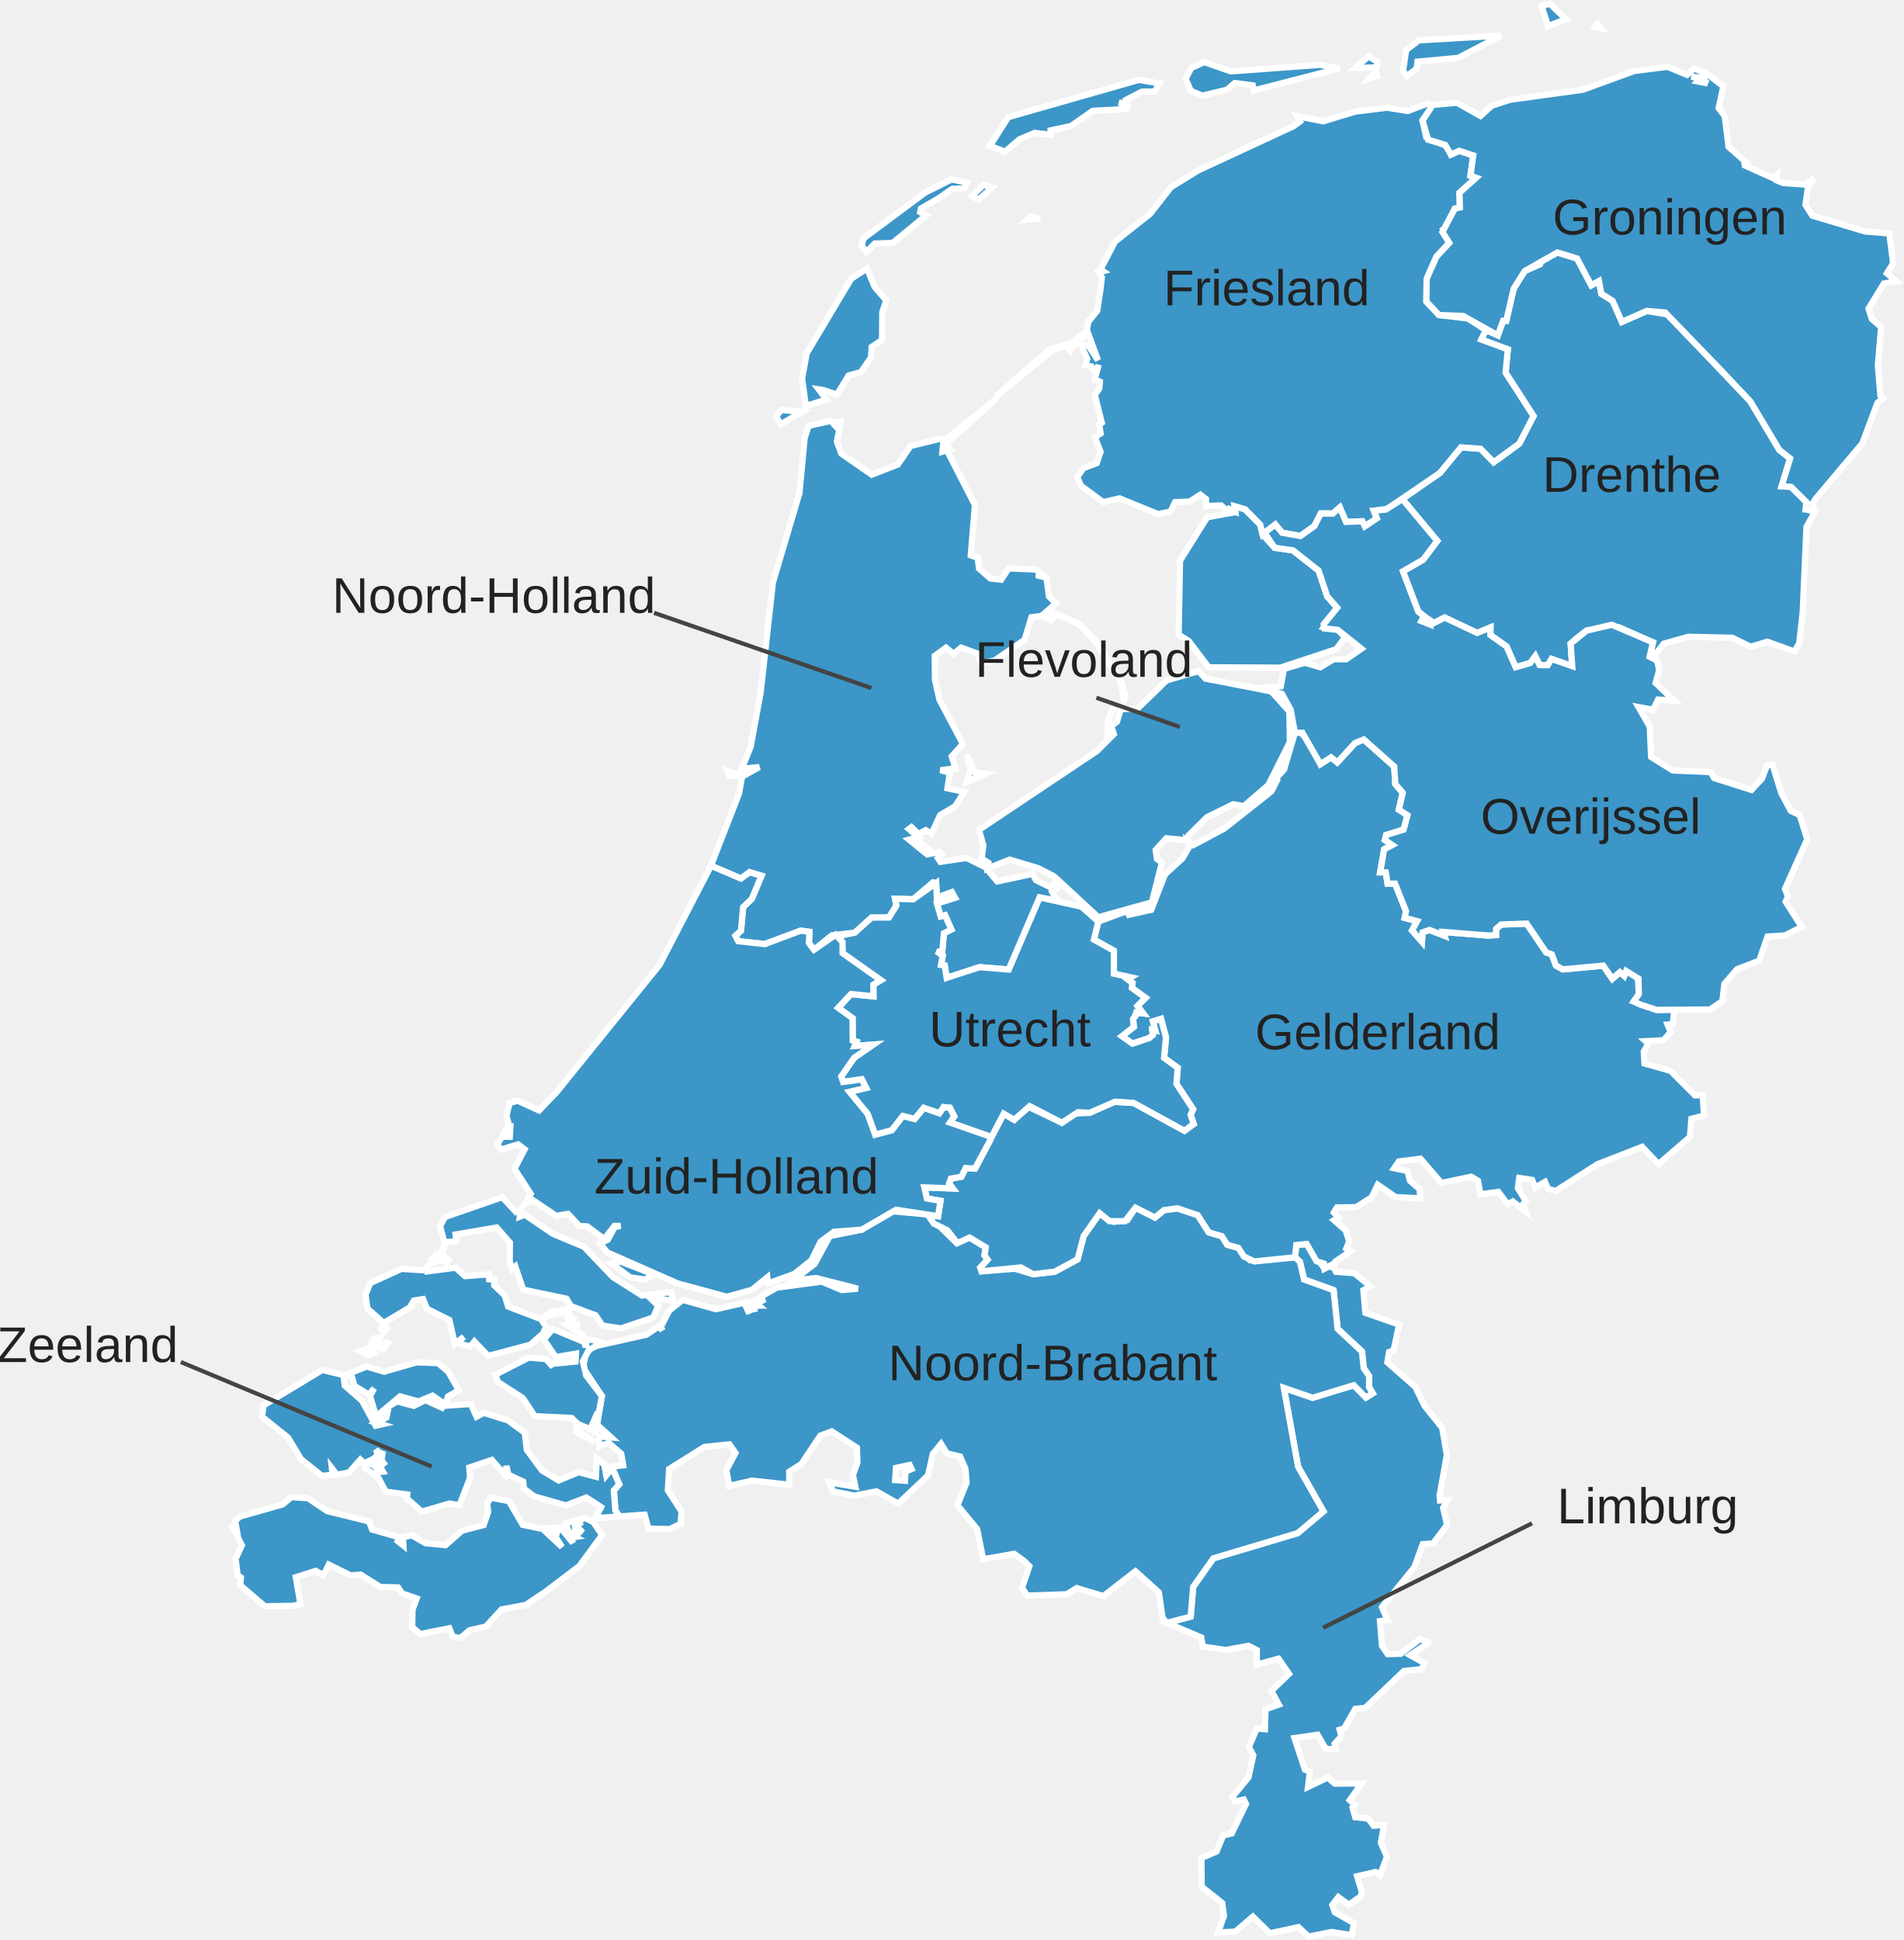
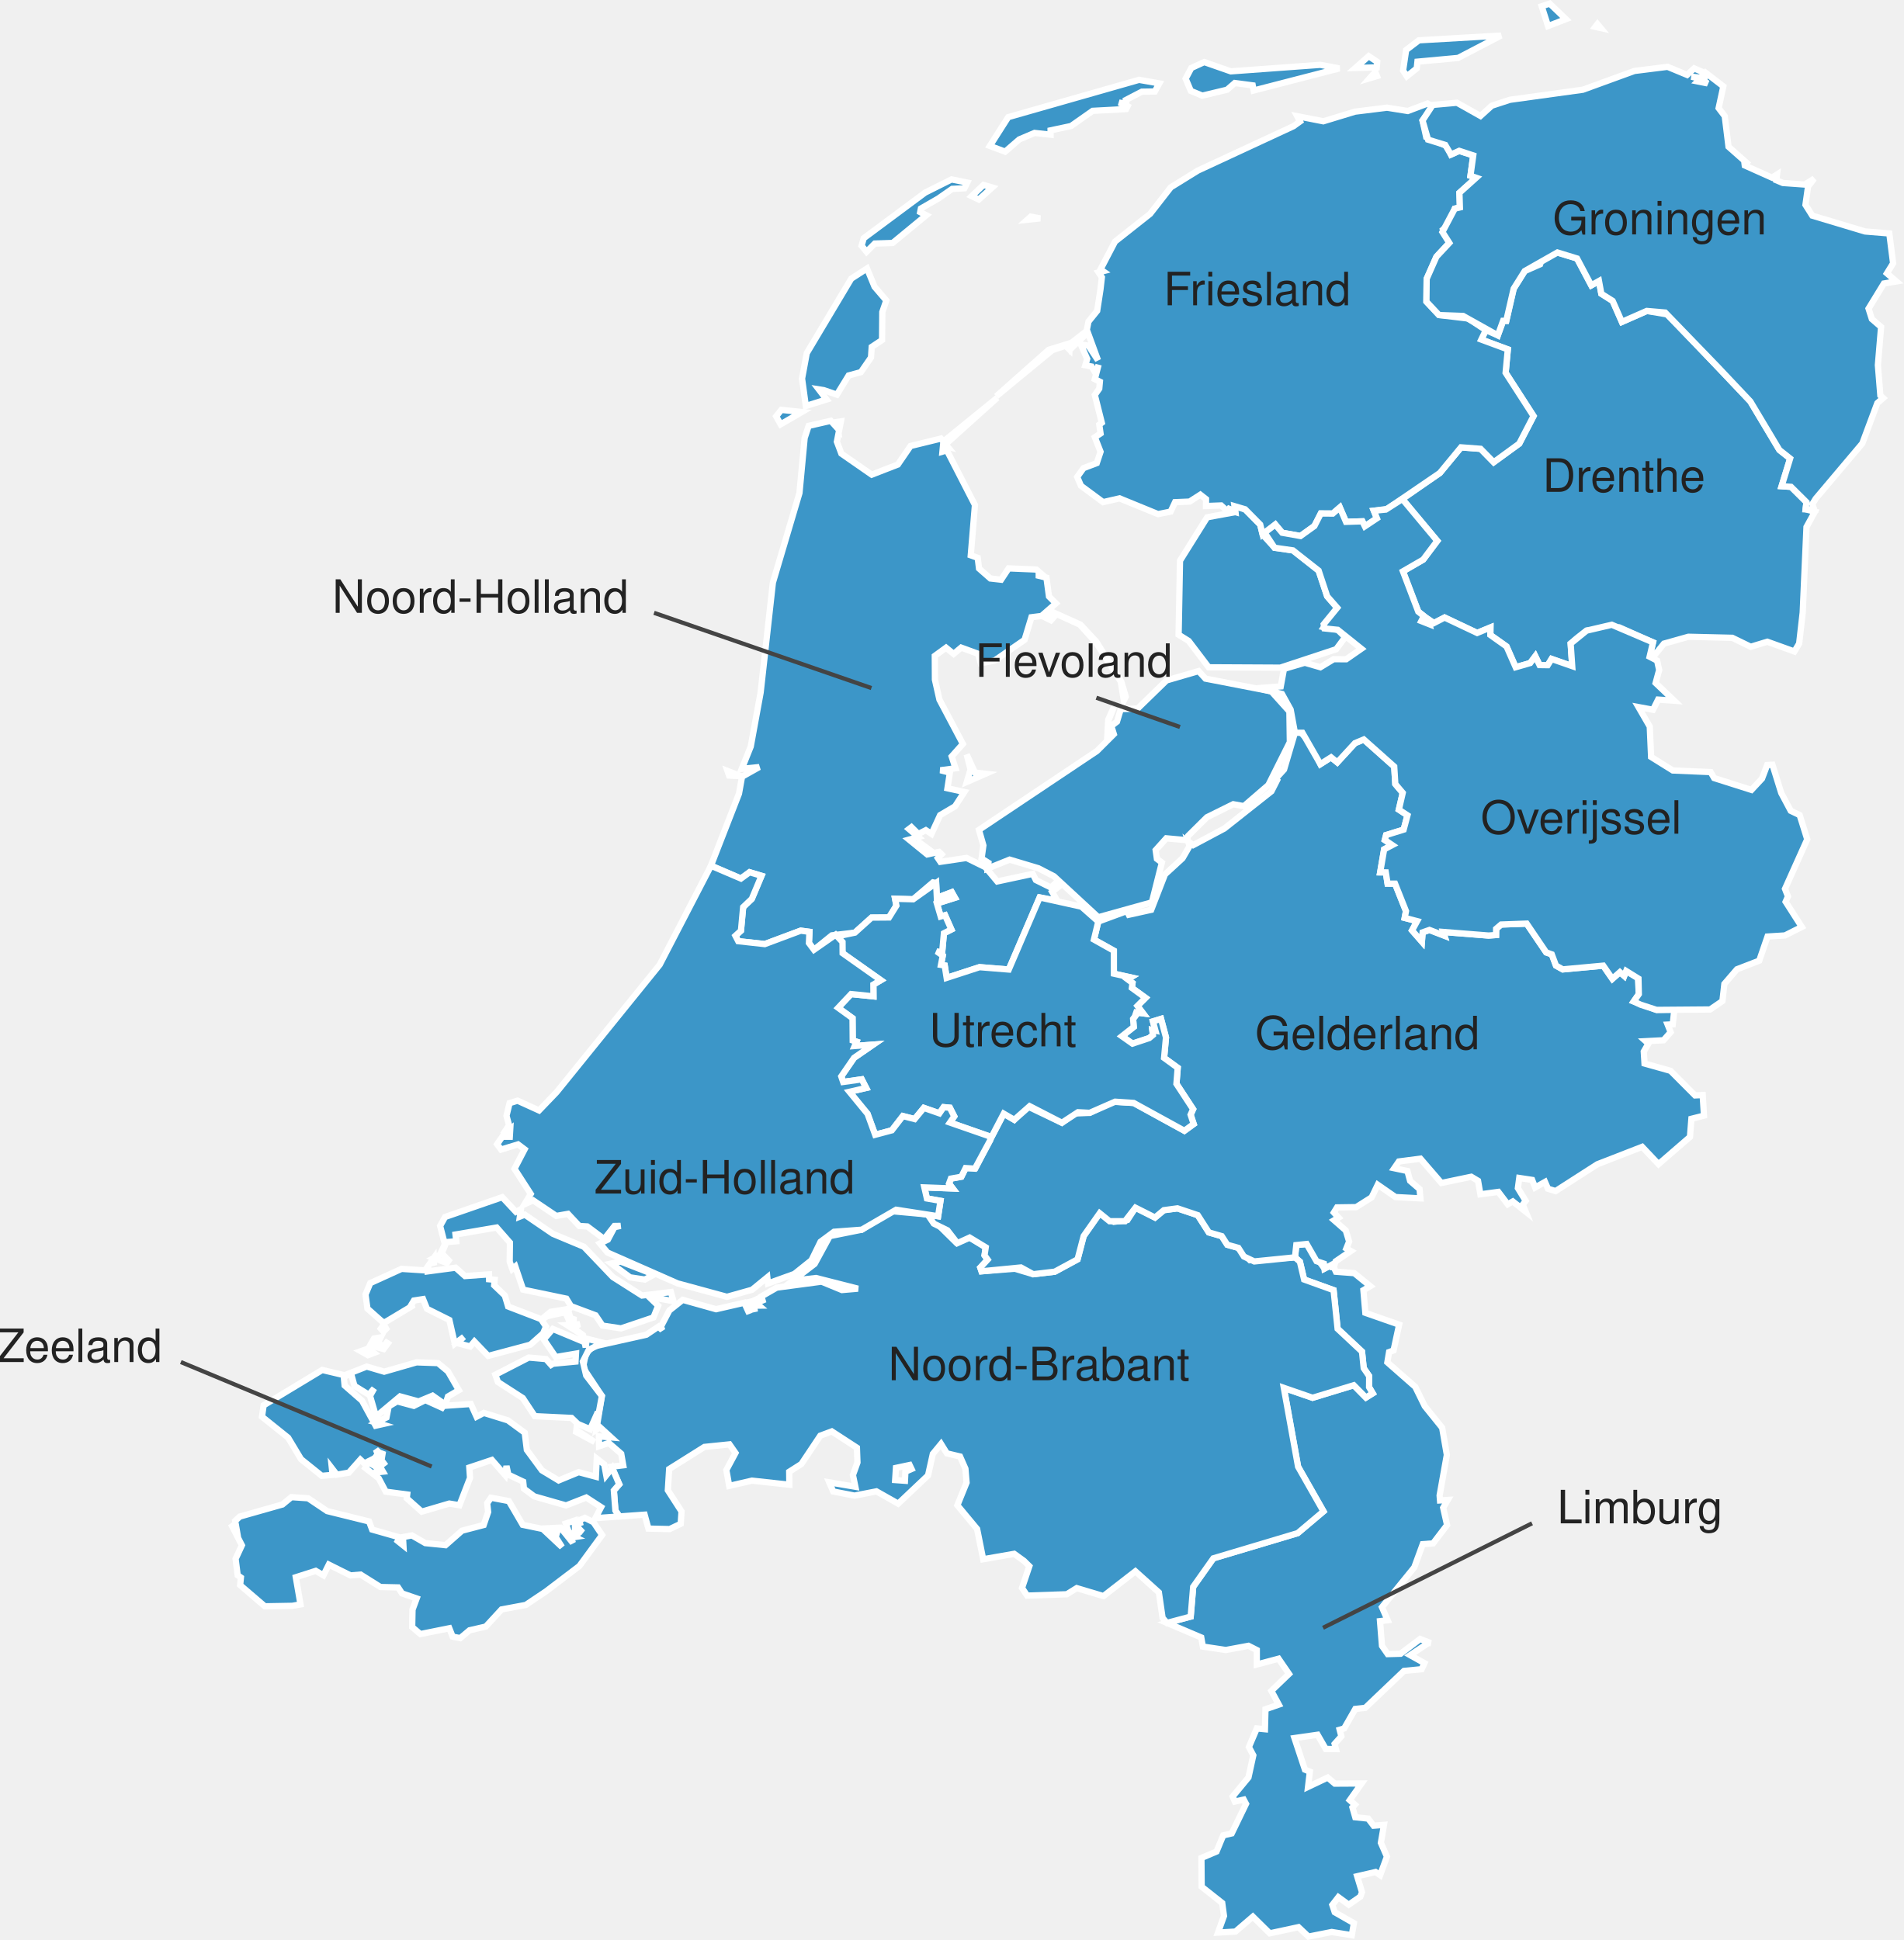
<svg xmlns="http://www.w3.org/2000/svg" xmlns:xlink="http://www.w3.org/1999/xlink" width="203.763mm" height="207.714mm" viewBox="0 0 721.993 735.994" id="svg3458" version="1.1">
  <style type="text/css">
      * {
				margin: 0;
				padding: 0;
				font-style: normal; 
				font-variant: normal; 
				font-weight: normal; 
				font-stretch: normal; 
- 				font-size: 12px; 
+ 				font-size: 11px; 
				line-height: normal; 
- 				font-family: Arial, sans-serif; 
+ 				font-family: "Helvetica Neue", Helvetica, Roboto, Arial, sans-serif; 
				background: rgb(255, 255, 255);
			}
			body {
				overflow: hidden;
- 			}
- 			#message, #title {
- 				position: absolute;
- 				width: 100%;
- 				text-align: center;
- 				font-weight: 700;
- 			}
- 			#message {
- 				top: 10px;
			}
			#title {
				bottom: 10px;
			}
			#states a {
				cursor: pointer;
			}
			#states a:hover {
				color: #FFFFFF;
			}
			#states a line {
				stroke: #444;
				stroke-width: 1px;
			}
			#states a path { 
				transition: fill .5s ease; 
				-moz-transition: fill .5s ease; 
				-webkit-transition: fill .5s ease; 
				fill: #3C96C8;
			}
			#states a:hover path { 
				transition: fill .5s ease; 
				-moz-transition: fill .5s ease; 
				-webkit-transition: fill .5s ease; 
				fill: #2c759d !important;
			}
			#states a:hover path { 
				cursor: pointer; 
				fill: #2c759d;
			}
			#states a text { 
				cursor: pointer; 
				fill: #222222; 
				display: initial;
			}
			#states a:hover text { 
				fill: #FFFFFF; 
				color: #FFFFFF;
			}
			#states a.inverse text { 
				fill: #222222;
			}
    </style>
  <defs id="defs3460" />
  <g id="layer1" transform="translate(-8.378176,-298.8292)">
    <g transform="matrix(1.58546,0,0,1.58546,-305.6212,253.4846)" id="states">
      <a id="s01" xlink:href="https://nl.wikipedia.org/wiki/Drenthe" target="_blank" data-rel="external">
        <path style="stroke:#ffffff;stroke-width:1.5;stroke-dasharray:1, 0" d="m 585.435,178.73 -7.833,0.777 -2.283,1.765 -1.523,1.327 0.371,5.4 -4.933,-1.719 -0.922,1.486 -1.952,-0.026 -1.023,-2.112 -1.224,1.632 -3.469,1.004 -2.19,-4.973 -3.875,-2.746 0.022,-1.799 -3.174,1.312 -7.781,-3.686 -2.571,1.324 -1.345,-0.913 0.289,1.203 -1.948,-0.769 0.612,-1.198 -1.342,-1.06 -3.672,-9.645 4.85,-2.809 3.363,-4.477 -8.353,-10.015 8.977,-6.24 5.058,-6.129 4.686,0.355 3.138,3.205 6.107,-4.449 3.419,-6.597 -6.683,-10.363 0.527,-5.591 -6.347,-2.347 1.09,-2.258 2.87,1.245 1.259,-3.467 0.76,-3.4e-4 1.77,-7.695 2.642,-4.216 3.675,-1.621 0.478,-1.511 3.673,-1.315 4.699,1.435 3.402,6.424 1.842,-1.033 0.56,3.042 2.715,1.72 2.203,5.022 5.96,-2.622 5,0.845 19.779,20.806 6.946,11.616 2.572,2.036 -2.041,6.633 2.25,0.153 3.695,3.664 -0.2,1.715 2.215,0.557 -2.016,3.671 -0.906,20.483 -0.849,7.412 -1.135,1.892 -6.484,-2.334 -3.962,1.208 -4.414,-2.146 -10.499,-0.249 -5.857,1.643 -2.668,3.301 -0.748,-0.162 0.811,-3.434 z" id="path5" />
        <text x="567.058" y="146.286" id="text7">Drenthe</text>
      </a>
      <a id="s02" xlink:href="https://nl.wikipedia.org/wiki/Limburg_(Nederland)" class="inverse" target="_blank" data-rel="external">
        <path style="stroke:#ffffff;stroke-width:1.5;stroke-dasharray:1, 0" d="m 539.708,421.776 -4.31,2.883 3.419,1.909 -0.681,1.45 -4.214,0.409 -9.269,8.839 -2.379,0.258 -2.664,4.67 -1.077,0.313 0.403,1.572 -1.605,1.8 0.31,1.252 -2.432,-0.028 -1.96,-3.4 -5.531,0.792 2.507,7.562 1.176,0.473 -0.433,3.651 4.701,-2.236 1.704,1.454 6.394,-0.037 -2.82,3.986 1.234,1.083 -0.59,0.661 0.673,2.346 3.092,0.326 1.3,1.703 2.476,-0.203 -0.739,4.294 1.447,3.305 -1.631,4.438 -1.088,-0.755 -4.4,1.016 1.155,3.825 -0.403,1.063 -2.773,1.917 -2.479,-1.809 -1.443,1.866 0.57,1.741 4.582,2.619 -0.487,2.88 -4.806,-0.768 -5.564,1.105 -2.39,-2.26 -6.87,1.475 -4.044,-3.988 -4.164,3.571 -4.181,0.245 1.433,-3.974 -0.423,-3.115 -4.918,-3.886 -0.055,-6.887 3.618,-1.539 1.601,-3.859 2.028,-0.473 3.424,-7.072 -0.545,-1.02 -2.122,0.477 -0.525,-1.22 3.777,-4.563 1.157,-5.284 -1.057,-1.991 1.895,-4.445 1.941,0.189 0.13,-4.785 3.189,-1.106 -1.782,-3.287 4.225,-4.062 -2.496,-3.635 -5.207,1.381 -0.005,-3.459 -1.987,-1.012 -5.424,1.007 -5.492,-0.824 -0.385,-2.171 -8.206,-3.492 5.673,-1.51 0.6,-7.121 4.832,-6.825 20.173,-6.028 6.168,-5.208 -6.076,-10.685 -3.412,-18.873 6.881,2.38 9.851,-3.006 2.911,2.949 1.622,-1.011 -0.868,-1.47 0.021,-2.635 -1.306,-1.913 -0.409,-3.958 -5.837,-5.466 -0.965,-9.25 -7.05,-2.541 -1.006,-4.265 -1.173,-1.036 0.312,-2.938 2.483,-0.255 4.26,5.881 1.922,-1.015 0.817,1.774 4.391,0.338 3.822,3.113 -1.637,0.959 0.465,5.424 8.082,2.823 -1.333,6.174 -1.073,0.386 -0.413,2.459 6.679,5.868 2.269,4.618 4.165,5.168 1.12,6.489 -1.729,9.711 0.094,1.193 1.846,-0.114 -1.091,1.863 0.936,4.135 -3.355,4.394 -2.461,0.182 -2.03,5.547 -7.737,9.534 1.368,3.131 -1.83,0.21 0.474,5.92 1.371,1.968 3.066,-0.085 4.683,-3.531 2.517,0.97 z" id="path10" />
        <text x="570.551" y="393.108" id="text12">Limburg</text>
        <line x1="514.551" y1="418.108" x2="564.551" y2="393.108" id="line14" />
      </a>
      <a id="s03" xlink:href="https://nl.wikipedia.org/wiki/Noord-Holland" class="inverse" target="_blank" data-rel="external">
        <path style="stroke:#ffffff;stroke-width:1.5;stroke-dasharray:1, 0" d="m 377.65,207.223 2.365,-12.931 2.927,-26.264 6.362,-21.462 1.238,-13.159 0.957,-2.897 5.292,-1.215 1.689,1.869 -0.225,-1.588 0.957,-0.141 -0.957,4.859 1.07,2.848 7.262,5.04 6.249,-2.426 3.04,-4.435 7.262,-1.775 1.574,1.915 -1.061,-0.295 -0.143,1.509 1.057,-0.308 6.717,13.077 -1,12.041 1.661,0.593 0.313,2.554 2.722,2.391 2.562,0.291 1.798,-2.712 6.631,0.279 1.208,1.049 -1.205,0.304 2.412,0.595 0.612,4.504 1.659,1.647 -3.455,3.01 -2.407,0.307 -1.639,5.404 -7.197,4.972 -3.303,0.614 -0.611,-2.245 -4.065,-1.479 -1.796,1.508 -1.812,-1.488 -2.694,1.964 0.034,5.691 1.079,4.783 5.605,10.585 -2.681,3.002 0.913,2.832 -3.591,0.468 2.249,0.584 -0.578,3.735 4.044,0.873 -2.226,3.442 -3.577,2.108 -2.066,4.483 -1.35,-0.885 -1.787,0.905 -1.654,-1.628 -0.595,0.451 2.254,1.922 -2.237,0.611 4.354,3.545 2.833,-0.612 0.601,0.592 -0.891,0.898 0.602,0.89 6.265,-0.928 4.488,2.211 2.859,3.413 8.487,-1.817 0.748,1.483 3.586,1.779 1.638,-1.492 0.896,0.742 -2.234,1.79 1.197,2.079 -4.176,-0.734 -7.394,17.249 -6.993,-0.565 -7.87,2.562 -0.463,-2.964 -0.893,-0.143 0.434,-2.228 -1.494,-1.03 1.341,0.289 0.421,-4.605 1.782,-0.901 -1.508,-3.407 -1.042,0.301 -0.912,-3.116 4.316,-1.362 -0.753,-1.334 -3.571,1.359 -0.17,-3.568 -0.747,-0.144 -4.746,4.046 -4.324,-0.118 0.309,1.636 -1.767,2.834 -4.171,0.032 -3.992,3.599 -5.504,0.644 -4.284,3.455 -1.207,-1.621 0.122,-2.673 -2.088,-0.276 -8.601,3.212 -6.352,-0.699 -0.67,-1.296 1.325,-1.204 0.527,-5.652 2.063,-1.958 2.322,-5.53 -2.845,-0.859 -2.071,1.513 -7.164,-3.102 6.699,-17.2 0.732,-4.064 4.11,-2.31 -4.166,0.416 z m 46.726,-73.49 12.243,-9.955 -11.461,10.323 z m 6.901,79.729 2.546,0.287 -4.481,1.961 0.884,-2.99 -0.916,-3.579 z m -11.859,18.701 -1.956,-2.37 3.001,2.215 z m -24.316,-110.21 -1.182,-0.187 1.858,2.432 -4.954,1.543 -0.901,-6.549 1.126,-6.086 10.64,-17.821 3.772,-2.442 1.801,4.367 2.815,3.286 -0.957,2.767 -0.056,6.704 -2.477,1.64 -0.169,2.53 -2.421,3.511 -2.927,0.796 -2.815,4.585 z m -10.133,4.724 4.898,0.514 -5.067,2.944 -1.07,-1.916 z m -12.892,86.396 3.265,1.247 -2.871,-0.138 z" id="path17" />
        <text x="277.512" y="175.243" id="text19">Noord-Holland</text>
        <line x1="406.512" y1="193.243" x2="354.512" y2="175.243" id="line21" />
      </a>
      <a id="s04" xlink:href="https://nl.wikipedia.org/wiki/Noord-Brabant" target="_blank" data-rel="external">
        <path style="stroke:#ffffff;stroke-width:1.5;stroke-dasharray:1, 0" d="m 440.807,332.186 4.418,1.318 5.158,-0.61 5.446,-2.947 1.467,-5.588 3.831,-5.447 3.394,2.059 3.246,-0.442 1.917,-2.941 4.675,2.357 2.116,-1.764 3.248,-0.436 4.866,1.629 2.644,4.126 3.094,0.892 1.32,2.063 2.651,0.745 2.788,2.951 10.76,-0.682 1.173,1.036 1.006,4.265 7.05,2.541 0.965,9.25 5.837,5.466 0.409,3.958 1.306,1.913 -0.021,2.635 0.868,1.47 -1.622,1.011 -2.911,-2.949 -9.851,3.006 -6.881,-2.38 3.412,18.873 6.076,10.685 -6.168,5.208 -20.173,6.028 -4.832,6.825 -0.6,7.121 -5.673,1.51 -1.045,-1.196 -0.891,-6.102 -5.613,-5.055 -7.642,5.931 -6.387,-1.907 -2.386,1.472 -9.482,0.319 -1.228,-1.827 1.757,-5.204 -1.289,-1.271 -2.338,-1.691 -7.422,1.295 -1.449,-7.234 -4.721,-5.683 2.198,-5.425 -0.273,-3.317 -1.287,-2.927 -3.15,-0.748 -1.397,-2.255 -1.964,2.384 -1.145,5.144 -7.143,6.76 -5.203,-2.945 -5.248,1.022 -5.099,-0.992 -0.945,-2.186 6.249,1.057 -0.58,-2.801 1.084,-3.008 -0.131,-3.531 -6.008,-3.905 -2.755,1.025 -4.528,6.781 -2.908,1.852 0.035,3.099 -8.944,-0.976 -5.442,1.262 -0.688,-3.808 2.192,-4.08 -1.44,-2.054 -5.996,0.614 -8.435,5.298 -0.315,5.071 3.274,5.068 -0.193,2.953 -2.635,1.266 -5.09,-0.111 -0.913,-3.338 -6.012,0.428 -0.975,-1.411 -0.371,-4.806 1.292,-1.48 -1.824,-4.203 2.776,-0.337 -0.483,-2.766 -2.971,-2.581 -2.33,0.792 -0.04,-2.36 2.934,0.243 -2.678,-2.441 -0.869,0.599 1.331,-8.066 -4.519,-6.803 0.676,-3.381 1.735,-1.641 12.741,-2.844 2.911,-1.95 0.895,0.866 -0.307,-0.875 2.003,-3.842 3.201,-2.541 7.976,2.24 6.749,-1.552 1.209,2.627 -0.767,-2.632 1.321,-0.309 0.765,2.485 -0.164,-1.465 1.177,-0.014 -1.338,-1.158 1.61,-0.753 0.751,1.312 -0.46,-1.609 3.656,-2.097 10.733,-1.433 4.877,2.01 3.825,-0.327 -10.035,-2.552 -5.589,0.645 5.262,-4.02 3.621,-6.649 7.655,-1.539 6.752,-4.468 9.008,0.821 6.823,6.727 3.238,-1.193 3.844,2.335 -0.287,1.912 0.741,1.026 -1.76,1.917 0.299,0.88 z m -25.153,46.97 -3.267,0.692 -0.191,2.911 2.338,0.168 0.112,-2.168 1.468,-0.644 z" id="path24" />
        <text x="410.543" y="358.879" id="text26">Noord-Brabant</text>
      </a>
      <a id="s05" xlink:href="https://nl.wikipedia.org/wiki/Flevoland" class="inverse" target="_blank" data-rel="external">
        <path style="stroke:#ffffff;stroke-width:1.5;stroke-dasharray:1, 0" d="m 482.409,181.97 -2.404,-1.494 0.333,-17.71 6.499,-10.385 6.736,-1.243 -0.203,-1.417 2.543,0.75 3.604,3.646 0.59,2.398 2.855,3.157 4.391,0.629 6.151,4.843 2.042,6.149 2.399,2.74 -3.188,4.639 3.316,0.639 1.771,1.759 -2.134,2.873 -13.384,4.419 -17.132,-0.086 z m -0.121,46.638 -0.301,1.042 -4.928,-0.456 -2.543,2.826 0.296,2.085 1.193,0.895 -2.399,9.517 -12.817,3.565 -10.601,-9.799 -3.732,-1.924 -6.872,-2.062 -5.216,2.105 0.144,-1.34 -1.646,-1.034 0.434,-3.129 -1.062,-3.719 28.228,-18.873 4.044,-4.037 -0.6,-1.943 1.349,-1.046 0.9,-2.991 4.05,-0.149 6.911,-6.727 7.663,-2.231 1.647,1.801 15.751,3.054 4.326,4.81 0.109,7.326 -5.145,10.276 -5.857,5.046 -2.54,-0.457 -6.29,3.111 z m -15.38,-32.415 -0.75,-4.49 -5.862,-9.286 -3.914,-4.344 -5.571,-2.541 -1.351,1.503 -1.205,-0.597 1.652,-1.354 6.625,2.989 3.763,4.044 6,9.572 1.062,3.606 z m -2.401,1.645 -1.327,3.237 0.578,1.848 -0.749,0.748 0.149,-2.84 z" id="path29" />
        <text x="431.327" y="190.557" id="text31">Flevoland</text>
        <line x1="480.327" y1="202.557" x2="460.327" y2="195.557" id="line33" />
      </a>
      <a id="s06" xlink:href="https://nl.wikipedia.org/wiki/Friesland" target="_blank" data-rel="external">
        <path style="stroke:#ffffff;stroke-width:1.5;stroke-dasharray:1, 0" d="m 461.307,97.879 0.338,-2.922 -0.788,-1.174 1.07,-0.282 -0.619,-0.423 3.49,-6.673 8.388,-6.631 4.954,-6.355 6.474,-4.005 22.856,-10.61 1.576,-1.132 -0.676,-1.275 6.249,1.228 7.6,-2.313 7.656,-0.944 4.954,0.795 4.729,-1.786 1.281,0.732 -2.481,3.33 0.877,3.972 5.02,2.185 0.895,1.989 1.996,-0.892 3.348,1.103 -0.668,4.864 1.368,0.472 -4.006,3.604 0.11,3.502 -1.223,0.29 -1.26,3.635 -1.539,1.351 1.489,3.206 -3.081,3.308 -2.337,5.287 -0.055,5.459 3.007,3.213 6.98,0.833 4.221,2.776 -1.09,2.258 6.347,2.347 -0.527,5.591 6.683,10.363 -3.419,6.597 -6.107,4.449 -3.138,-3.205 -4.686,-0.355 -5.058,6.129 -12.623,8.617 -3.174,0.425 0.74,1.812 -2.888,1.923 -0.589,-1.199 -3.925,0.121 -1.47,-3.432 -1.685,1.454 -2.868,-0.02 -1.529,3 -3.334,2.387 -4.371,-0.776 -1.649,-1.964 -3.03,2.392 -0.59,-2.398 -3.604,-3.646 -2.543,-0.75 0.203,1.417 -1.291,-0.38 0.142,-0.889 -0.743,1.043 -1.505,-1.36 -3.625,0.139 0.005,-1.657 -1.356,-1.058 -2.572,1.65 -3.474,0.143 -1.061,2.256 -3.02,0.598 -9.208,-3.769 -3.927,0.904 -5.29,-3.911 -0.909,-2.109 1.509,-2.112 3.174,-1.209 0.906,-2.715 -1.364,-3.469 1.362,-0.906 -0.304,-2.113 0.605,-0.453 -1.67,-6.645 1.06,-1.512 0.151,-1.663 -1.213,-0.604 0.908,-3.479 -0.606,2.268 -1.063,-1.813 -1.517,-0.301 0.454,-1.513 -1.521,-3.478 1.822,0.3 2.279,3.478 -2.434,-6.657 -4.094,3.942 -0.262,-0.951 -0.042,1.102 -0.912,-0.907 -3.186,1.066 -13.412,11.054 12.554,-11.14 5.461,-1.687 3.603,-2.812 0.451,-2.25 2.083,-2.579 z m 95.816,-60.767 -10.246,5.347 -9.739,0.899 -0.169,1.608 -2.364,1.89 -0.901,-1.37 0.732,-4.919 3.04,-2.319 z m -31.639,4.921 2.027,1.372 -0.113,1.323 -5.123,0.142 z m 1.576,3.783 0.394,0.992 -1.745,0.52 z m -35.466,4.254 -5.911,1.417 -2.758,-1.133 -1.239,-2.93 1.351,-2.553 3.096,-1.419 6.362,2.223 21.392,-1.56 4.56,0.851 -20.492,5.293 -0.225,-1.228 -4.279,-0.567 z m -49.71,11.896 -3.378,2.924 -3.659,-1.368 4.391,-6.889 31.301,-8.928 4.841,0.851 -1.07,1.937 -3.096,0.047 -3.828,1.984 0.113,0.898 -1.745,-0.284 2.027,0.898 -0.338,0.661 -7.994,0.425 -5.179,3.634 -4.898,1.038 0,1.038 -3.828,-0.424 z m 2.758,18.467 2.252,0.423 -3.096,0.33 z m -11.316,-7.579 2.083,0.612 -3.209,2.872 -1.689,-0.8 z m -10.809,3.249 -4.166,2.401 -0.169,0.847 1.464,0.753 -8.05,6.631 -4.279,0.141 -1.97,1.974 -1.182,-1.457 0.507,-1.787 14.693,-10.916 6.305,-3.156 3.772,0.754 -0.675,1.366 -2.927,0.141 z" id="path38" />
        <text x="476.398" y="101.648" id="text40">Friesland</text>
      </a>
      <a id="s07" xlink:href="https://nl.wikipedia.org/wiki/Gelderland" target="_blank" data-rel="external">
        <path style="stroke:#ffffff;stroke-width:1.5;stroke-dasharray:1, 0" d="m 591.463,283.085 6.222,1.748 5.865,5.885 1.827,-0.088 0.306,4.924 -3.006,0.759 -0.34,4.335 -7.525,6.512 -3.917,-4.138 -10.712,4.17 -9.997,6.419 -1.823,-0.566 -0.708,-1.624 -2.357,1.334 -0.717,-1.817 -3.086,-0.468 -0.326,2.43 1.865,3.046 -0.704,0.901 0.702,1.69 -3.081,-2.446 -1.212,0.676 -2.248,-2.963 -4.295,0.576 -0.562,-3.233 -1.622,-0.967 -7.138,1.492 -5.019,-5.82 -5.158,0.67 -1.111,1.621 3.156,0.666 0.638,2.365 2.27,1.955 0.201,2.227 -5.971,-0.317 -4.237,-2.944 -1.466,3.019 -3.69,2.336 -4.586,0.066 -0.757,1.221 1.129,1.221 -1.063,0.629 2.782,2.439 0.806,2.661 -0.668,1.655 1.08,0.609 -3.656,2.495 -0.662,2.026 -0.071,-1.334 -1.922,1.015 -0.139,-1.176 -1.764,-0.599 -2.357,-4.106 -2.483,0.255 -0.312,2.938 -9.734,0.979 -2.495,-1.185 -1.318,-2.063 -2.651,-0.745 -1.32,-2.063 -3.094,-0.892 -2.644,-4.126 -4.866,-1.629 -3.248,0.436 -2.116,1.764 -4.675,-2.357 -2.507,3.236 -3.688,0 -2.362,-1.911 -3.831,5.447 -1.467,5.588 -5.446,2.947 -5.158,0.61 -2.946,-1.616 -9.424,0.918 -0.299,-0.88 1.76,-1.917 -0.741,-1.026 0.287,-1.912 -3.844,-2.335 -2.942,1.338 -2.376,-3.075 -3.254,-1.599 -1.489,-2.198 2.511,0.427 0.569,-3.683 -3.251,-0.569 -0.607,-2.647 6.795,0.255 -0.892,-1.174 0.437,-1.181 2.509,-0.455 1.024,-2.068 2.365,-0.011 6.75,-13.009 2.522,1.467 3.099,-3.258 8.3,3.966 3.105,-2.22 3.549,-0.152 5.482,-2.661 5.035,0.296 12.129,6.658 2.223,-1.618 -0.735,-2.216 0.595,-1.328 -3.986,-6.078 0.304,-3.829 -3.258,-2.371 0.453,-4.882 -1.181,-4.443 -1.931,0.59 0.591,2.221 -0.742,-0.148 0.147,1.185 -0.891,0.739 -4.008,1.329 -2.522,-1.776 2.821,-2.22 -0.148,-1.925 0.892,-1.185 -0.743,-0.445 2.228,0.298 -1.336,-1.779 1.933,-1.925 -3.268,-2.373 0.149,-1.186 -1.189,-0.891 0.744,-0.444 -4.015,-0.89 -4e-4,-5.49 -4.765,-2.669 1.04,-4.308 6.853,-2.528 0.447,0.892 5.365,-1.186 3.292,-8.472 4.197,-3.861 1.687,-2.914 -0.343,-1.092 1.218,0.858 7.454,-3.975 11.251,-8.899 1.36,-2.68 -0.744,-0.899 1.06,-2.234 -0.011,2.09 1.355,-1.486 2.596,-8.799 1.052,-0.442 2.531,2.705 2.513,5.244 2.557,-1.626 1.489,1.206 4.229,-4.6 2.105,-0.88 7.284,6.484 0.262,4.182 1.776,2.105 -0.934,4.019 2.067,1.355 -0.916,3.425 -4.195,1.304 -0.309,1.189 1.782,1.207 -1.95,1.025 -0.943,5.5 1.343,0.011 0.424,2.682 1.79,0.015 2.621,6.575 -0.311,1.622 2.972,0.771 -1.213,2.217 2.356,2.695 0.171,-2.226 1.643,-0.577 3.561,1.372 -0.288,-0.894 10.861,0.863 1.789,-0.127 0.018,-1.485 1.204,-1.025 6.11,-0.219 4.671,6.893 1.333,0.463 1.004,2.685 1.623,0.913 9.683,-0.894 2.181,3.15 1.811,-1.603 1.026,0.906 0.466,-1.178 2.8,1.529 0.23,4.006 -1.219,1.758 5.463,2.019 4.247,-0.062 -0.388,3.514 -1.22,0.062 0.726,1.813 -1.712,1.936 -4.269,0.219 0.651,0.58 -1.101,1.902 z" id="path43" />
        <text x="498.28" y="279.677" id="text45">Gelderland</text>
      </a>
      <a id="s08" xlink:href="https://nl.wikipedia.org/wiki/Groningen_(provincie)" target="_blank" data-rel="external">
        <path style="stroke:#ffffff;stroke-width:1.5;stroke-dasharray:1, 0" d="m 609.065,116.488 -12.66,-13.104 -4.401,-0.38 -5.96,2.622 -2.203,-5.022 -2.715,-1.72 -0.56,-3.042 -1.842,1.033 -3.402,-6.424 -4.699,-1.435 -7.825,4.447 -2.642,4.216 -1.77,7.695 -0.76,3.4e-4 -1.259,3.467 -8.299,-4.641 -5.772,-0.214 -3.007,-3.213 0.055,-5.459 2.337,-5.287 3.081,-3.308 -1.648,-2.6 2.957,-5.592 1.223,-0.29 -0.11,-3.502 4.006,-3.604 -1.368,-0.472 0.668,-4.864 -3.348,-1.103 -1.996,0.892 -1.35,-2.299 -4.113,-1.262 -1.329,-4.586 2.439,-3.732 5.798,-0.519 5.63,3.164 2.702,-2.456 4.335,-1.416 17.452,-2.409 12.329,-4.49 7.938,-0.993 4.673,1.939 1.689,-1.56 2.083,0.898 -0.169,1.371 -2.59,-0.283 2.196,0.472 -0.675,0.662 2.364,0.471 -0.901,-0.66 0.619,-1.749 4.053,3.12 -1.126,5.196 1.464,1.935 0.901,7.314 4.898,4.337 -1.126,-0.754 0.112,0.896 6.53,2.922 1.182,-0.754 -0.169,1.366 1.576,0.66 5.235,0.377 2.252,-1.413 -1.464,1.884 -0.619,4.379 1.633,2.588 12.63,3.789 5.794,0.473 0.909,7.143 -1.483,2.397 2.269,1.939 -2.986,0.495 -3.675,6.006 0.789,2.492 2.211,1.905 -0.765,9.123 0.59,7.278 0.672,0.603 -1.392,1.209 -3.603,9.66 -11.154,13.22 -0.795,1.306 0.437,1.289 -2.044,-0.053 0.2,-1.715 -3.695,-3.664 -2.25,-0.153 2.041,-6.633 -2.572,-2.036 -6.946,-11.616 z m -28.861,-82.122 0.788,0.948 -1.295,-0.284 z m -11.428,-4.91 3.884,3.726 -4.279,1.657 -1.52,-4.737 z" id="path48" />
        <text x="569.475" y="84.694" id="text50">Groningen</text>
      </a>
      <a id="s09" xlink:href="https://nl.wikipedia.org/wiki/Overijssel" target="_blank" data-rel="external">
        <path style="stroke:#ffffff;stroke-width:1.5;stroke-dasharray:1, 0" d="m 531.782,240.046 -1.79,-0.015 -0.424,-2.682 -1.343,-0.011 0.943,-5.5 1.95,-1.025 -1.782,-1.207 0.309,-1.189 4.195,-1.304 0.916,-3.425 -2.067,-1.355 0.934,-4.019 -1.776,-2.105 -0.262,-4.182 -7.284,-6.484 -2.105,0.88 -4.229,4.6 -1.489,-1.206 -2.557,1.626 -4.297,-7.496 -1.799,-0.011 -1.018,-5.538 -2.08,-3.752 -5.847,-1.375 5.556,-0.423 0.773,-4.188 4.977,-1.477 3.738,1.078 3.168,-1.926 3.005,0.021 3.626,-2.52 -5.651,-4.529 -3.173,-0.334 -0.187,-0.985 3.232,-3.959 -2.399,-2.74 -2.042,-6.149 -6.151,-4.843 -4.391,-0.629 -2.388,-3.616 2.563,-1.933 1.649,1.964 4.371,0.776 3.334,-2.387 1.529,-3 2.868,0.02 1.685,-1.454 1.47,3.432 3.925,-0.121 0.589,1.199 2.888,-1.923 -0.74,-1.812 2.871,-0.277 3.949,-2.525 8.353,10.015 -3.363,4.477 -4.85,2.809 3.672,9.645 1.342,1.06 -0.612,1.198 1.948,0.769 -0.289,-1.203 1.345,0.913 2.571,-1.324 7.781,3.686 3.174,-1.312 -0.022,1.799 3.875,2.746 2.19,4.973 3.469,-1.004 1.224,-1.632 1.023,2.112 1.952,0.026 0.922,-1.486 4.933,1.719 -0.371,-5.4 3.806,-3.093 6.039,-1.406 9.855,4.213 -0.811,3.434 1.795,0.931 0.491,2.241 -0.846,3.116 4.455,4.243 -3.861,-0.273 -1.219,2.431 -3.48,-0.641 2.699,4.663 0.324,7.269 5.192,3.241 9.057,0.383 0.837,1.434 8.922,2.833 2.525,-2.712 1.231,-3.242 1.267,-0.068 2.103,6.759 2.267,4.263 2.138,1.018 1.815,5.796 -5.322,11.858 0.705,1.814 -0.552,1.271 3.859,6.033 -4.023,2.032 -4.172,0.265 -1.981,5.774 -5.323,2.054 -3.016,3.506 -0.471,4.107 -2.937,2.01 -12.814,0.099 -3.841,-1.25 -1.622,-0.768 1.219,-1.758 -0.086,-3.708 -2.944,-1.828 -0.466,1.178 -1.026,-0.906 -1.811,1.603 -2.181,-3.15 -9.683,0.894 -1.623,-0.913 -1.004,-2.685 -1.333,-0.463 -4.671,-6.893 -6.11,0.219 -1.204,1.025 -0.018,1.485 -1.789,0.127 -10.861,-0.863 0.288,0.894 -3.561,-1.372 -1.643,0.577 -0.171,2.226 -2.356,-2.695 1.213,-2.217 -2.972,-0.771 0.311,-1.622 z" id="path53" />
        <text x="552.271" y="228.094" id="text55">Overijssel</text>
      </a>
      <a id="s10" xlink:href="https://nl.wikipedia.org/wiki/Utrecht_(provincie)" target="_blank" data-rel="external">
        <path style="stroke:#ffffff;stroke-width:1.5;stroke-dasharray:1, 0" d="m 438.167,295.084 -2.938,5.619 -9.931,-3.493 1.028,-1.482 -1.047,-2.061 -1.482,-0.139 -1.015,1.478 -3.722,-1.302 -2.203,2.672 -2.818,-0.719 -2.64,3.414 -3.987,1.064 -1.826,-5.014 -4.329,-5.27 3.993,-0.921 -1.054,-2.06 -4.441,0.629 -0.456,-1.326 3.075,-4.464 4.573,-3.145 -4.449,0.333 0.436,-1.039 -0.893,-0.289 -0.046,-5.329 -3.438,-2.488 3.091,-3.288 5.355,0.548 -0.022,-2.816 1.776,-1.052 -9.128,-6.451 -0.782,-4.149 3.716,-0.776 3.992,-3.599 4.171,-0.032 1.767,-2.834 -0.309,-1.636 4.324,0.118 5.493,-3.901 0.17,3.568 3.571,-1.359 0.753,1.334 -4.316,1.362 0.912,3.116 1.042,-0.301 1.508,3.407 -1.782,0.901 -0.421,4.605 -1.341,-0.289 1.494,1.03 -0.434,2.228 0.893,0.143 0.463,2.964 7.87,-2.562 6.993,0.565 7.394,-17.249 9.991,2.21 4.026,3.562 -1.04,4.308 4.765,2.669 4e-4,5.49 4.015,0.89 -0.744,0.444 1.189,0.891 -0.149,1.186 3.268,2.373 -1.933,1.925 1.336,1.779 -2.228,-0.298 0.743,0.445 -0.892,1.185 0.148,1.925 -2.821,2.22 2.522,1.776 4.008,-1.329 0.891,-0.739 -0.147,-1.185 0.742,0.148 -0.591,-2.221 1.931,-0.59 1.181,4.443 -0.453,4.882 3.258,2.371 -0.304,3.829 3.986,6.078 -0.595,1.328 0.735,2.216 -2.223,1.618 -12.129,-6.658 -4.443,-0.296 -6.074,2.661 -2.809,-0.144 -3.845,2.516 -7.708,-3.967 -3.691,3.26 z" id="path58" />
        <text x="420.308" y="278.985" id="text60">Utrecht</text>
      </a>
      <a id="s11" xlink:href="https://nl.wikipedia.org/wiki/Zeeland_(provincie)" class="inverse" target="_blank" data-rel="external">
        <path d="m 270.068,377.756 -3.096,-5.139 -6.249,-5.02 0.394,-2.715 14.018,-8.468 5.348,1.269 5.292,-2.084 4.179,1.225 7.732,-2.231 5.145,0.178 2.393,1.998 2.592,4.483 -2.608,1.519 -0.685,2.209 6.151,-0.424 1.383,3.043 1.741,-0.913 5.754,1.785 4.027,2.957 0.507,4.116 3.61,4.898 3.992,2.407 4.794,-1.983 4.117,1.097 0.207,-4.351 1.792,1.398 0.483,2.62 1.434,-1.775 1.673,3.913 -1.292,1.48 0.371,4.806 0.975,1.411 -5.769,0.408 1.384,-2.636 -3.556,-2.301 -4.841,1.895 -7.6,-2.166 -2.477,-1.85 -0.169,-1.67 -3.547,-1.675 -0.45,-2.073 -0.338,2.168 -3.153,-3.614 -5.404,1.807 0.169,2.484 -2.533,6.544 -2.421,-0.407 -6.586,1.94 -3.603,-3.204 0.113,-0.902 -5.123,-0.677 -1.689,-3.205 -3.209,-2.484 0.788,-1.31 2.139,1.265 -0.394,1.129 1.689,-0.18 -0.732,-1.265 1.52,-1.174 -1.52,1.084 -2.083,-0.994 2.533,-0.813 0.281,-1.717 -0.45,0.723 -1.239,-1.13 0.45,1.13 -0.788,0.949 -2.421,1.22 -0.957,-0.903 -2.758,3.116 -2.871,0.497 -1.182,-1.536 0.169,1.581 -2.59,0.226 z m 34.298,-13.212 -2.831,-1.986 -3.343,1.392 -4.429,-1.215 -5.753,4.817 -1.439,-4.939 0.984,-1.779 -1.285,1.494 -3.427,-2.111 -0.806,-2.909 -1.743,0.776 0.198,2.044 4.156,3.632 3.267,5.988 1.458,-0.327 -1.329,-0.407 2.463,-1.228 0.524,-2.644 2.025,-1.218 3.986,1.079 2.756,-1.379 4.001,1.813 z m 31.563,6.248 4.381,2.851 -4.437,-2.408 z m 0.114,-0.906 0.088,-0.701 -1.342,-1.292 -8.805,-0.424 -2.869,-4.334 -5.945,-3.835 -0.622,-1.745 7.997,-4.111 4.12,0.362 1.65,1.873 -0.307,-0.726 5.718,-0.542 0.113,-1.907 -4.833,0.819 -2.869,-4.197 2.158,-2.532 7.405,3.094 -0.471,-1.751 -3.569,-2.283 3.085,-0.201 -1.751,0.764 2.532,1.862 0.638,2.921 0.258,-2.057 3.838,0.961 -3.352,1.668 -1.421,2.822 0.792,3.341 3.752,4.913 -0.941,5.136 -0.022,-1.316 -1.836,4.125 -2.953,-1.265 z m -81.135,35.654 -0.5,-3.921 1.508,-3.253 -2.628,-5.117 1.358,1.226 -0.339,-1.947 1.126,-1.038 10.19,-2.887 2.139,-1.759 3.997,0.27 4.56,3.068 10.021,2.481 0.732,1.938 6.643,1.893 -0.507,0.856 1.351,1.082 -0.112,-2.028 2.139,-0.405 3.209,1.847 4.841,0.495 3.941,-3.47 5.179,-1.352 1.069,-3.112 -0.225,-2.12 0.901,-1.309 4.279,0.812 3.321,5.683 4.785,0.992 4.616,4.326 -1.52,-2.388 0.282,-0.946 -1.858,-1.172 2.759,-0.135 2.928,3.651 -0.394,-1.262 0.845,-0.135 -1.52,-0.721 2.871,-0.09 -2.702,-0.18 -0.788,-2.255 2.139,-0.721 0.056,1.849 1.858,1.037 -1.633,-1.713 0.619,-0.811 0.507,0.901 -0.338,-1.308 1.351,-0.586 2.059,1.04 2.07,3.061 -5.436,7.414 -8.015,6.092 -4.803,3.222 -5.805,1.085 -3.77,4.094 -3.881,0.889 -2.239,1.876 -1.813,-0.356 -0.8,-2.006 -6.92,1.391 -1.956,-1.666 0.082,-4.178 0.993,-2.682 -3.503,-1.203 -0.948,-1.435 -4.224,-0.092 -4.746,-2.977 -2.403,0.201 -5.199,-2.589 -1.285,2.563 -1.839,-1.067 -4.769,1.528 1.122,6.494 -1.961,0.346 -6.569,0.117 -5.908,-5.067 0.18,-1.821 z m 34.94,-60.357 -3.904,-3.466 -0.45,-3.36 1.126,-2.726 7.487,-3.409 5.63,0.364 0.777,-1.102 -0.081,1.333 6.61,-0.879 2.253,2.009 5.736,-0.412 0.024,1.175 1.328,0.12 -0.121,1.324 2.552,2.445 0.788,2.627 8.003,3.074 2.173,-1.801 4.108,-0.661 0.627,2.19 1.331,0.416 -1.612,0.322 -0.922,-2.183 -4.395,0.96 -1.307,0.905 1.059,1.594 -0.705,1.626 -3.036,2.696 -10.085,2.69 -3.304,-3.449 -1.004,1.193 -3.104,-0.813 1.585,-1.5 -2.169,1.659 -1.299,-5.691 -5.355,-2.67 -0.935,-2.327 -2.189,0.341 -0.719,1.194 0.736,-0.151 z m 11.029,-14.214 0.943,-1.338 0.039,1.097 z m -14.815,21.908 -1.694,-0.952 1.801,-0.635 1.351,-2.404 1.586,-0.272 -0.666,1.312 1.669,1.03 0.567,-0.892 -0.748,-0.569 0.895,0.565 -0.997,1.342 -2.514,-0.672 -0.563,1.039 0.749,0.568 z m 3.719,-5.623 -0.627,-0.726 0.716,-1.006 0.576,1.029 z" id="path63" style="stroke:#ffffff;stroke-width:1.5;stroke-dasharray:1, 0" />
        <text x="197.311" y="354.52" id="text65">Zeeland</text>
        <line x1="301.311" y1="379.52" x2="241.311" y2="354.52" id="line67" />
      </a>
      <a id="s12" xlink:href="https://nl.wikipedia.org/wiki/Zuid-Holland" target="_blank" data-rel="external">
        <path style="stroke:#ffffff;stroke-width:1.5;stroke-dasharray:1, 0" d="m 331.206,289.936 24.658,-30.485 12.273,-23.685 7.164,3.059 2.071,-1.513 2.845,0.859 -2.322,5.53 -2.063,1.958 -0.527,5.652 -1.325,1.204 0.67,1.296 6.352,0.699 8.601,-3.212 2.088,0.276 -0.122,2.673 1.207,1.621 5.176,-3.612 1.654,1.766 0.024,2.672 9.128,6.451 -1.776,1.052 0.022,2.816 -5.355,-0.548 -3.091,3.288 3.438,2.488 0.046,5.329 0.893,0.289 -0.436,1.039 4.449,-0.333 -4.573,3.145 -3.075,4.464 0.456,1.326 4.441,-0.629 1.054,2.06 -3.993,0.921 4.329,5.27 1.826,5.014 3.987,-1.064 2.64,-3.414 2.818,0.719 2.203,-2.672 3.722,1.302 1.015,-1.478 1.482,0.139 1.047,2.061 -1.028,1.482 9.634,3.347 0.004,0.885 -3.667,6.799 -2.217,-0.137 -1.024,2.068 -2.509,0.455 -0.437,1.181 0.892,1.174 -6.795,-0.255 0.607,2.647 3.251,0.569 -0.569,3.683 -10.045,-1.553 -8.225,4.773 -6.632,0.499 -3.222,2.384 -2.168,4.431 -4.092,3.274 -6.307,2.273 -0.164,-1.467 -3.646,2.979 -6.014,1.689 -11.82,-3.217 -16.761,-7.381 -1.805,-2.175 1.902,-0.914 1.574,-2.967 1.47,-0.318 -1.475,0.024 -2.456,3.13 -4.033,-3.021 -1.92,-0.114 -2.707,-2.895 -2.795,0.492 -5.531,-3.725 -2.049,0.923 1.467,-2.457 -3.884,-6.018 2.421,-4.653 -1.576,-1.187 -4.053,1.233 -0.957,-1.278 1.239,-1.78 1.801,0 0.112,-1.872 -1.801,1.37 1.52,-2.238 -0.619,-2.284 0.732,-3.016 1.914,-0.594 5.142,2.338 z m 13.441,44.231 6.99,4.44 6.906,-0.837 0.62,2.192 -5.903,-1.086 2.24,2.168 -1.135,2.805 -7.753,2.613 -4.422,-0.66 -1.659,-2.465 -5.627,-2.103 -0.87,0.749 0.573,-0.89 -1.061,-1.743 -10.344,-2.156 -1.875,-5.545 -0.725,0.602 -0.624,-1.751 0.058,-4.558 -3.169,-3.614 -9.848,1.676 0.182,1.614 -2.355,0.198 -1.121,2.671 1.659,1.728 -0.429,0.598 -3.136,-1.177 1.464,-0.773 1.182,-2.547 -1.126,-4.369 1.182,-2.14 13.68,-4.737 3.265,3.507 1.217,-0.631 -0.261,1.771 1.172,-0.464 6.725,4.582 7.428,3.103 z m 7.668,0.613 -3.543,-0.532 -4.473,-3.307 2.203,-0.477 8.004,3.108 z" id="path70" />
        <text x="340.222" y="314.195" id="text72">Zuid-Holland</text>
      </a>
    </g>
  </g>
</svg>
